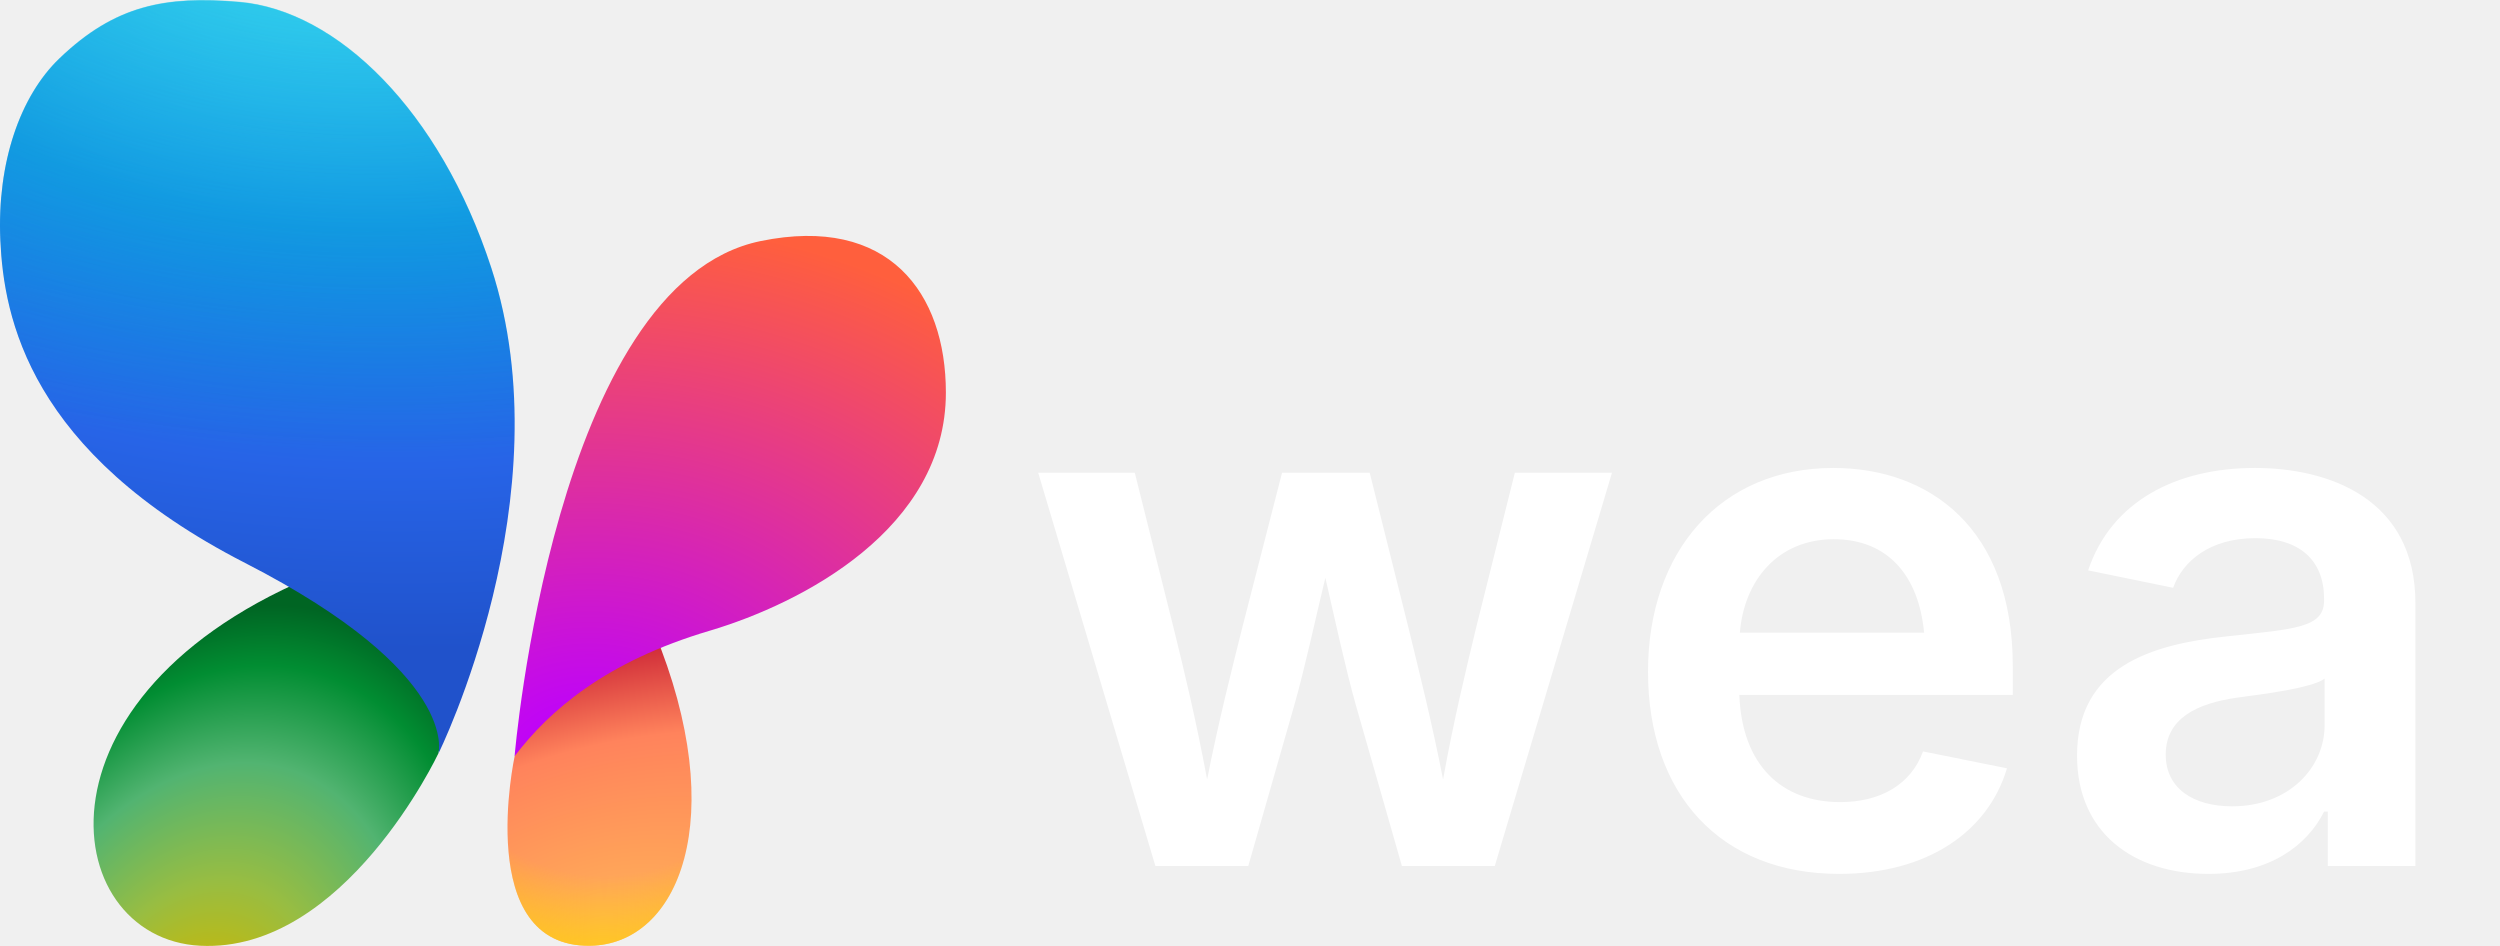
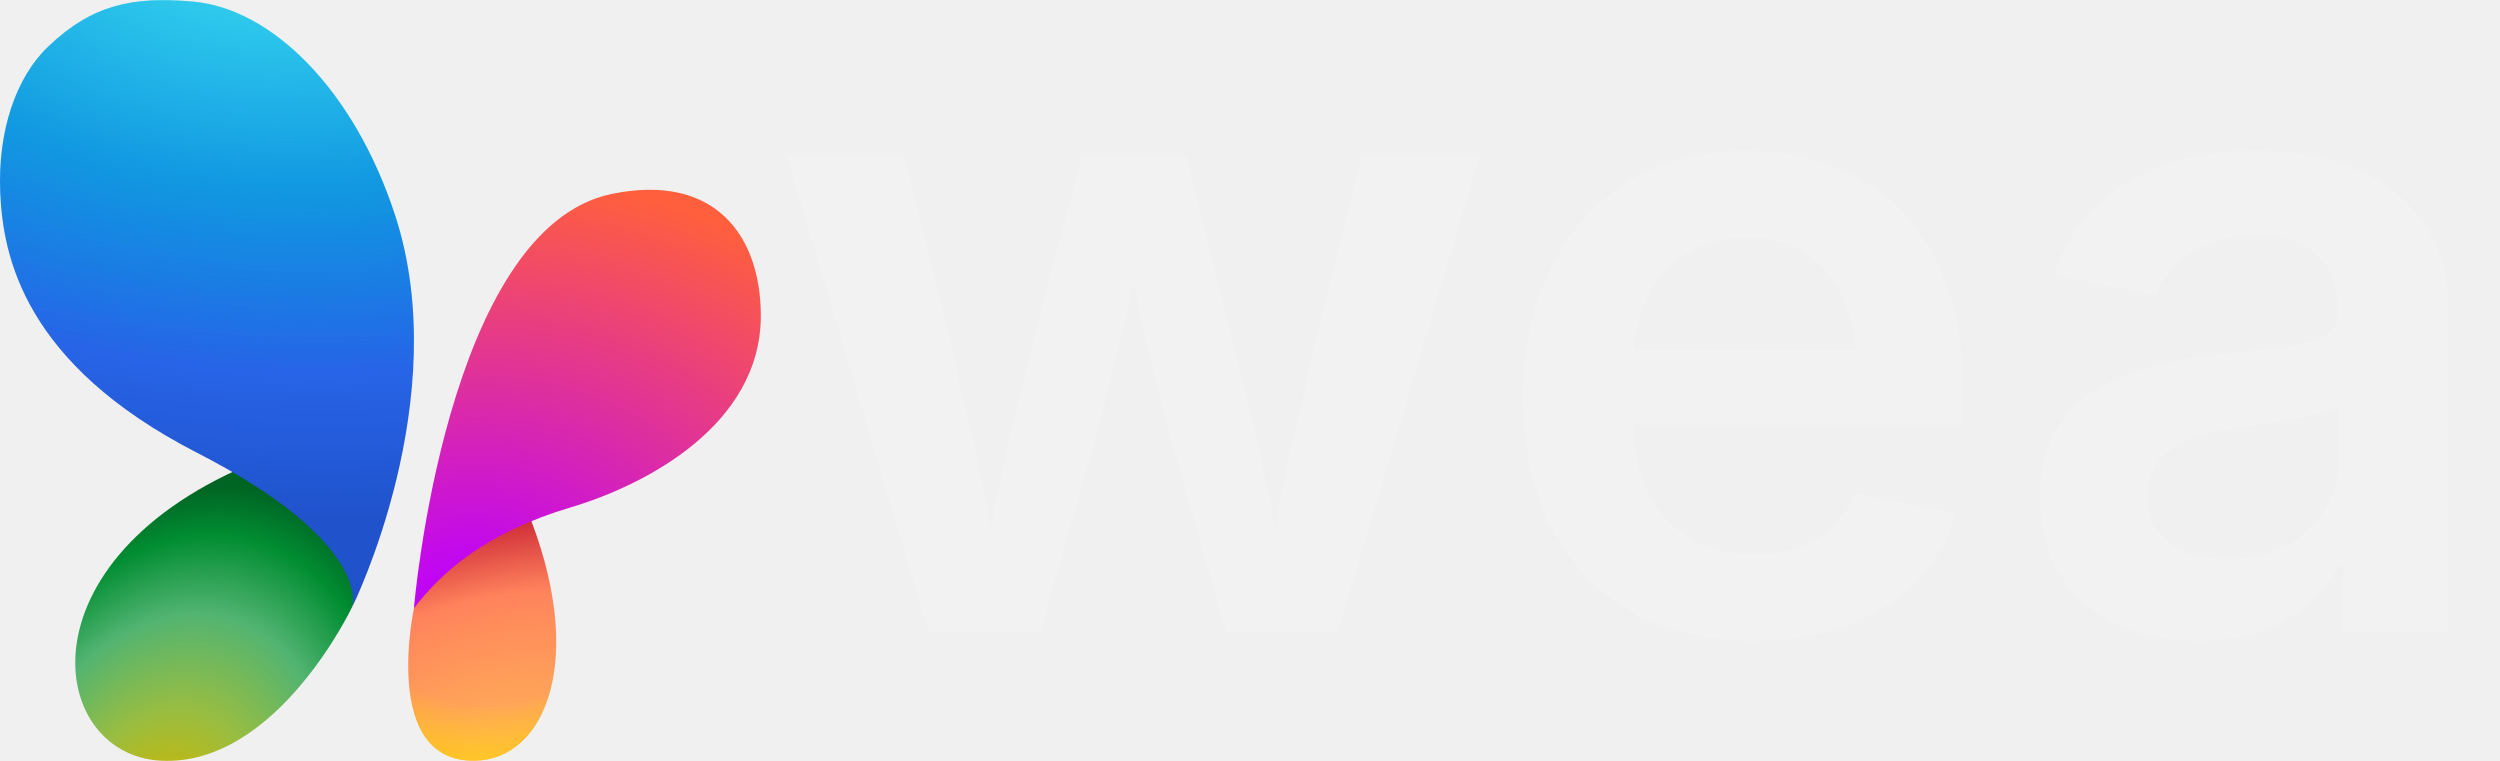
- <svg xmlns="http://www.w3.org/2000/svg" width="74" height="28" fill="none" version="1.1" id="svg25">
-   <path d="M15.234 22.383s-1.231 5.661 2.234 5.611c2.613-.038 4.184-3.752 1.895-9.302 0 0-1.945-.925-4.13 3.69Z" fill="url(#a)" id="path1" />
-   <path d="M15.234 22.383s-1.231 5.661 2.234 5.611c2.613-.038 4.184-3.752 1.895-9.302 0 0-1.945-.925-4.13 3.69Z" fill="url(#b)" id="path2" />
-   <path d="M12.978 22.297S10.2 28.21 5.926 27.994c-4.272-.216-5.334-7.74 4.075-11.23 0 0 3.883 1.507 2.976 5.533h.001Z" fill="url(#c)" id="path3" />
-   <path d="M15.232 22.383S16.4 8.388 22.517 7.135c3.787-.776 5.481 1.534 5.481 4.485 0 4.028-4.252 6.236-6.993 7.05-3.08.913-4.742 2.358-5.773 3.714v-.001Z" fill="url(#d)" id="path5" />
-   <path d="M12.977 22.306s.678-2.363-5.72-5.641C.86 13.385.113 9.405.01 7.109-.092 4.814.598 2.843 1.76 1.73 3.404.154 4.898-.127 7.082.06c2.902.25 5.942 3.221 7.46 7.87 2.205 6.755-1.565 14.376-1.565 14.376Z" fill="url(#e)" id="path6" />
-   <path d="M12.977 22.297s.678-2.364-5.72-5.642C.86 13.375.113 9.395.01 7.099c-.102-2.295.588-4.266 1.75-5.378C3.404.144 4.898-.136 7.082.05c2.902.249 5.942 3.22 7.46 7.868 2.205 6.756-1.565 14.378-1.565 14.378Z" fill="url(#f)" id="path7" />
-   <defs id="defs25">
-     <radialGradient id="a" cx="0" cy="0" r="1" gradientUnits="userSpaceOnUse" gradientTransform="matrix(-2.72413 -8.52658 15.54159 -4.96533 17.746 27.995)">
-       <stop stop-color="#FFB657" id="stop7" />
-       <stop offset=".643" stop-color="#FF835C" id="stop8" />
-       <stop offset=".961" stop-color="#CA2134" id="stop9" />
+ <svg xmlns="http://www.w3.org/2000/svg" fill="none" version="1.1" viewBox="0 0 92 28" width="92" height="28" id="svg24">
+   <path d="m15.234 22.383s-1.231 5.661 2.234 5.611c2.613-0.038 4.184-3.752 1.895-9.302 0 0-1.945-0.925-4.13 3.69z" fill="url(#a)" style="fill:url(#a)" id="path1" />
+   <path d="m15.234 22.383s-1.231 5.661 2.234 5.611c2.613-0.038 4.184-3.752 1.895-9.302 0 0-1.945-0.925-4.13 3.69z" fill="url(#b)" style="fill:url(#b)" id="path2" />
+   <path d="m12.978 22.297s-2.778 5.913-7.052 5.697c-4.272-0.216-5.334-7.74 4.075-11.23 0 0 3.883 1.507 2.976 5.533z" fill="url(#c)" style="fill:url(#c)" id="path3" />
+   <path d="m15.232 22.383s1.168-13.995 7.285-15.248c3.787-0.776 5.481 1.534 5.481 4.485 0 4.028-4.252 6.236-6.993 7.05-3.08 0.913-4.742 2.358-5.773 3.714z" fill="url(#d)" style="fill:url(#d)" id="path4" />
+   <path d="m12.977 22.306s0.678-2.363-5.72-5.641c-6.397-3.28-7.144-7.26-7.247-9.556-0.102-2.295 0.588-4.266 1.75-5.379 1.644-1.576 3.138-1.857 5.322-1.67 2.902 0.25 5.942 3.221 7.46 7.87 2.205 6.755-1.565 14.376-1.565 14.376z" fill="url(#e)" style="fill:url(#e)" id="path5" />
+   <path d="m12.977 22.297s0.678-2.364-5.72-5.642c-6.397-3.28-7.144-7.26-7.247-9.556-0.102-2.295 0.588-4.266 1.75-5.378 1.644-1.577 3.138-1.857 5.322-1.671 2.902 0.249 5.942 3.22 7.46 7.868 2.205 6.756-1.565 14.378-1.565 14.378z" fill="url(#f)" style="fill:url(#f)" id="path6" />
+   <defs id="defs24">
+     <radialGradient id="a" cx="0" cy="0" r="1" gradientTransform="matrix(-2.7241 -8.5266 15.542 -4.9653 17.746 27.995)" gradientUnits="userSpaceOnUse">
+       <stop stop-color="#FFB657" offset="0" id="stop6" />
+       <stop stop-color="#FF835C" offset=".643" id="stop7" />
+       <stop stop-color="#CA2134" offset=".961" id="stop8" />
    </radialGradient>
-     <radialGradient id="b" cx="0" cy="0" r="1" gradientUnits="userSpaceOnUse" gradientTransform="rotate(94.548 .426 17.642) scale(10.3454 8.7988)">
-       <stop offset=".707" stop-color="#FFCD0F" stop-opacity="0" id="stop10" />
-       <stop offset="1" stop-color="#FFCD0F" id="stop11" />
+     <radialGradient id="b" cx="0" cy="0" r="1" gradientTransform="matrix(-.82033 10.313 -8.7711 -.69769 18.046 18.616)" gradientUnits="userSpaceOnUse">
+       <stop stop-color="#FFCD0F" stop-opacity="0" offset=".707" id="stop9" />
+       <stop stop-color="#FFCD0F" offset="1" id="stop10" />
    </radialGradient>
-     <radialGradient id="c" cx="0" cy="0" r="1" gradientUnits="userSpaceOnUse" gradientTransform="rotate(-71.159 25.14 12.158) scale(16.5824 10.8568)">
-       <stop offset=".045" stop-color="#FFC800" id="stop12" />
-       <stop offset=".257" stop-color="#B5BA1E" id="stop13" />
-       <stop offset=".368" stop-color="#98BD42" id="stop14" />
-       <stop offset=".587" stop-color="#52B471" id="stop15" />
-       <stop offset=".767" stop-color="#018D32" id="stop16" />
-       <stop offset=".878" stop-color="#006523" id="stop17" />
+     <radialGradient id="c" cx="0" cy="0" r="1" gradientTransform="matrix(5.3552 -15.694 10.275 3.5061 5.5147 32.025)" gradientUnits="userSpaceOnUse">
+       <stop stop-color="#FFC800" offset=".045" id="stop11" />
+       <stop stop-color="#B5BA1E" offset=".257" id="stop12" />
+       <stop stop-color="#98BD42" offset=".368" id="stop13" />
+       <stop stop-color="#52B471" offset=".587" id="stop14" />
+       <stop stop-color="#018D32" offset=".767" id="stop15" />
+       <stop stop-color="#006523" offset=".878" id="stop16" />
    </radialGradient>
-     <radialGradient id="d" cx="0" cy="0" r="1" gradientUnits="userSpaceOnUse" gradientTransform="matrix(-.31812 -16.3302 19.5232 -.38032 17.442 22.799)">
-       <stop offset=".066" stop-color="#BD00FF" id="stop18" />
-       <stop offset="1" stop-color="#FF5F3D" id="stop19" />
+     <radialGradient id="d" cx="0" cy="0" r="1" gradientTransform="matrix(-.31812 -16.33 19.523 -.38032 17.442 22.799)" gradientUnits="userSpaceOnUse">
+       <stop stop-color="#BD00FF" offset=".066" id="stop17" />
+       <stop stop-color="#FF5F3D" offset="1" id="stop18" />
    </radialGradient>
-     <radialGradient id="e" cx="0" cy="0" r="1" gradientUnits="userSpaceOnUse" gradientTransform="rotate(94.968 5.683 3.287) scale(21.167 34.1452)">
-       <stop stop-color="#3BD5FF" id="stop20" />
-       <stop offset=".417" stop-color="#0D91E1" id="stop21" />
-       <stop offset=".744" stop-color="#2764E7" id="stop22" />
-       <stop offset="1" stop-color="#2052CB" id="stop23" />
+     <radialGradient id="e" cx="0" cy="0" r="1" gradientTransform="matrix(-1.833 21.087 -34.017 -2.957 9.4498 -2.09)" gradientUnits="userSpaceOnUse">
+       <stop stop-color="#3BD5FF" offset="0" id="stop19" />
+       <stop stop-color="#0D91E1" offset=".417" id="stop20" />
+       <stop stop-color="#2764E7" offset=".744" id="stop21" />
+       <stop stop-color="#2052CB" offset="1" id="stop22" />
    </radialGradient>
-     <radialGradient id="f" cx="0" cy="0" r="1" gradientUnits="userSpaceOnUse" gradientTransform="matrix(-.58321 18.55704 -32.85658 -1.03262 10.71 -5.196)">
-       <stop stop-color="#3DEEDF" stop-opacity=".7" id="stop24" />
-       <stop offset="1" stop-color="#0D91E1" stop-opacity="0" id="stop25" />
+     <radialGradient id="f" cx="0" cy="0" r="1" gradientTransform="matrix(-.58321 18.557 -32.857 -1.0326 10.71 -5.196)" gradientUnits="userSpaceOnUse">
+       <stop stop-color="#3DEEDF" stop-opacity=".7" offset="0" id="stop23" />
+       <stop stop-color="#0D91E1" stop-opacity="0" offset="1" id="stop24" />
    </radialGradient>
  </defs>
-   <text class="logo-text" xml:space="preserve" style="font-size:21.333px;text-align:start;writing-mode:lr-tb;direction:ltr;text-anchor:start;fill:#ffffff" x="30.277" y="25.629" id="text25">
-     <tspan id="tspan25" x="30.277" y="25.629" style="font-style:normal;font-variant:normal;font-weight:600;font-stretch:normal;font-size:21.333px;font-family:Inter, sans-serif;-inkscape-font-specification:'FreeSans Semi-Bold'">wea</tspan>
+   <text x="28.277" y="23.229" style="fill:#242424;font-size:32px" xml:space="preserve" id="text24">
+     <tspan x="28.277" y="23.229" style="fill:#f2f2f2;font-family:Inter, sans-serif;font-size:32px;font-weight:600" id="tspan24">wea</tspan>
  </text>
</svg>
